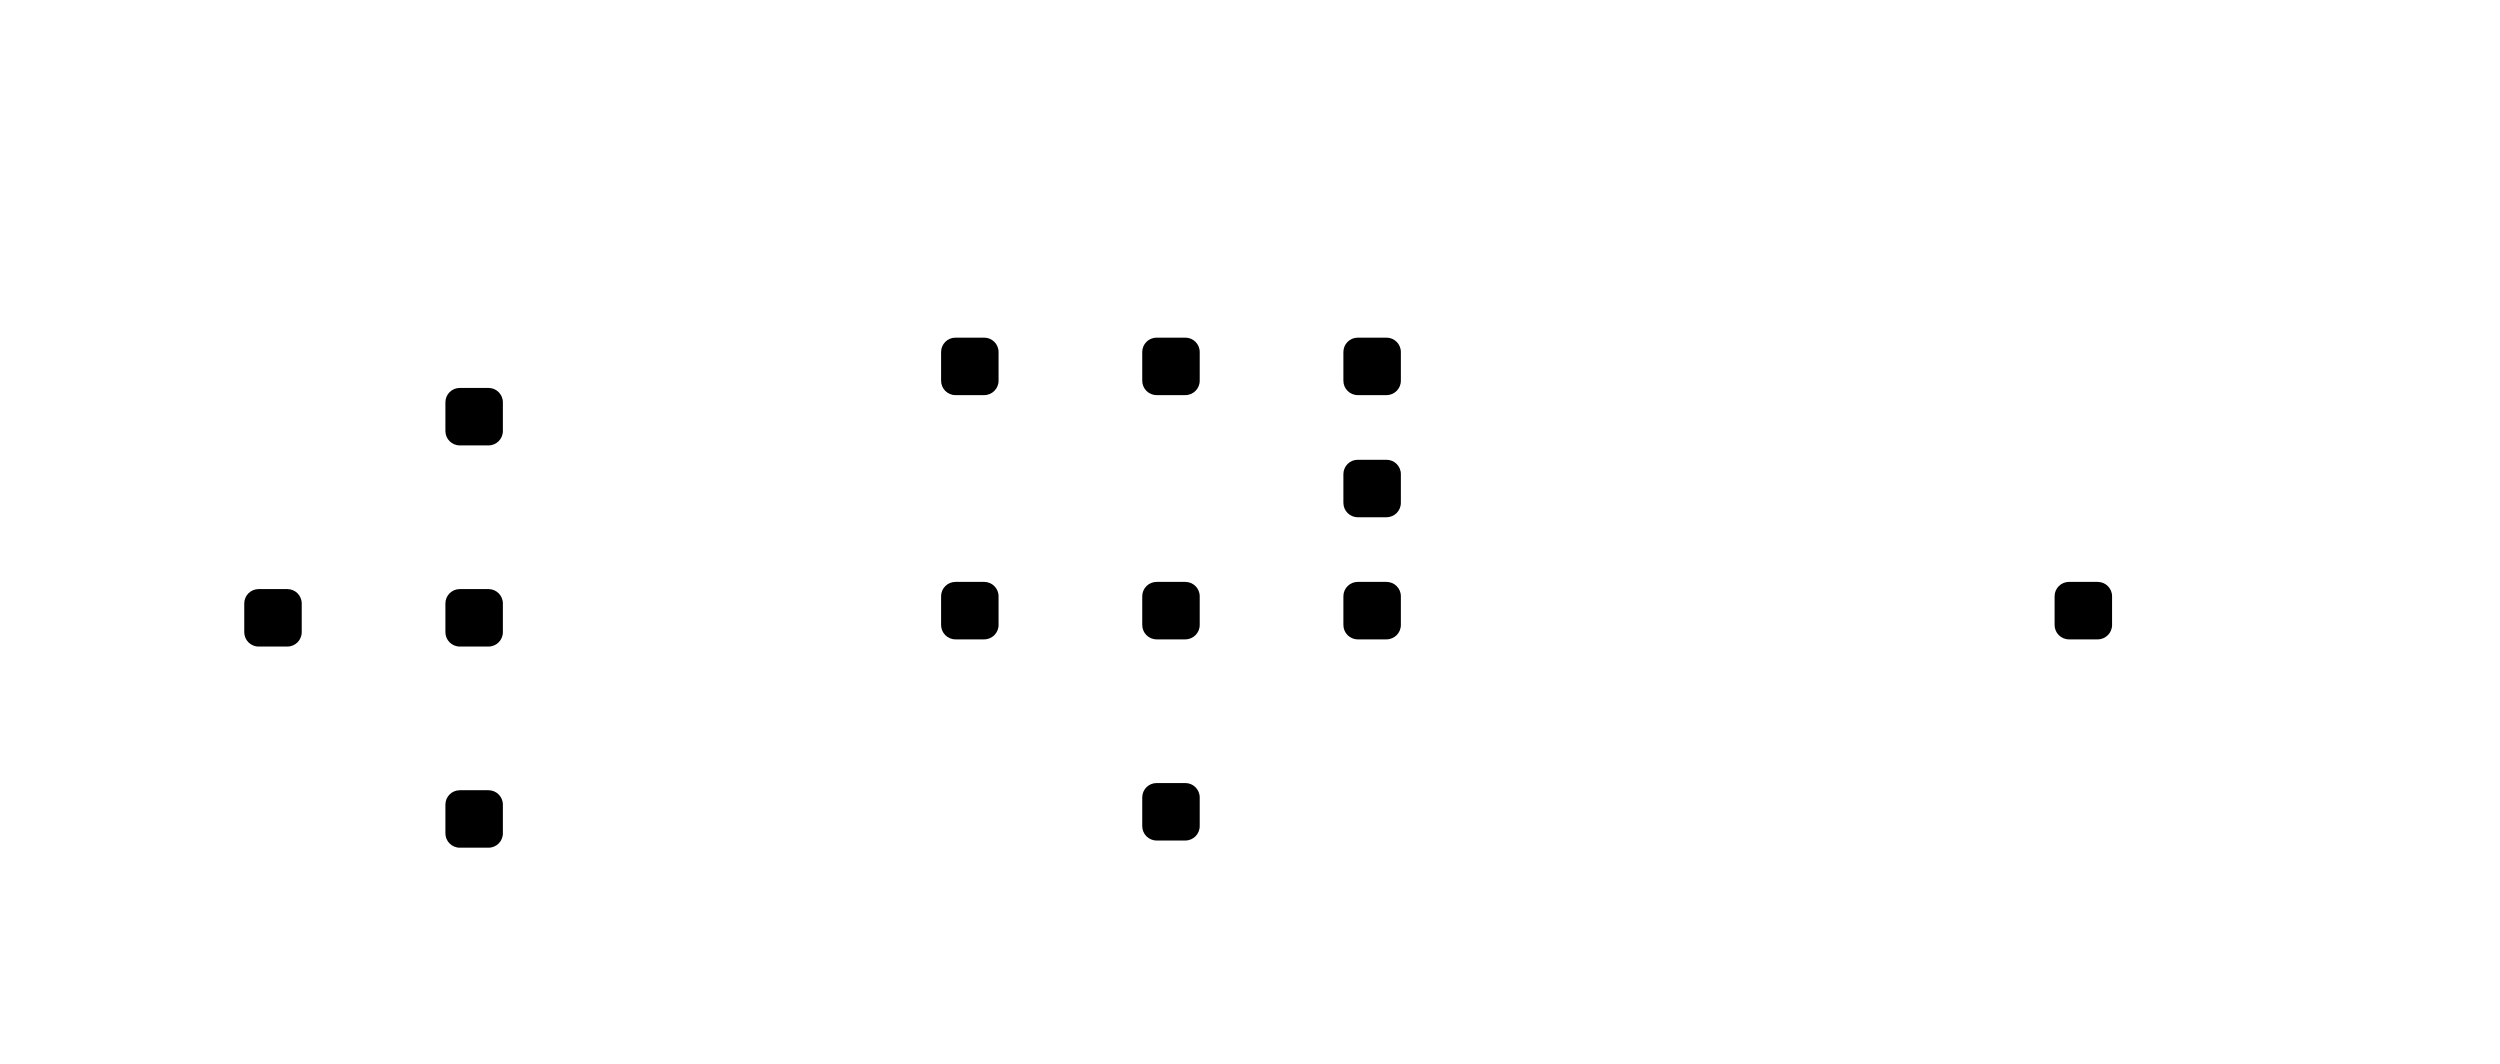
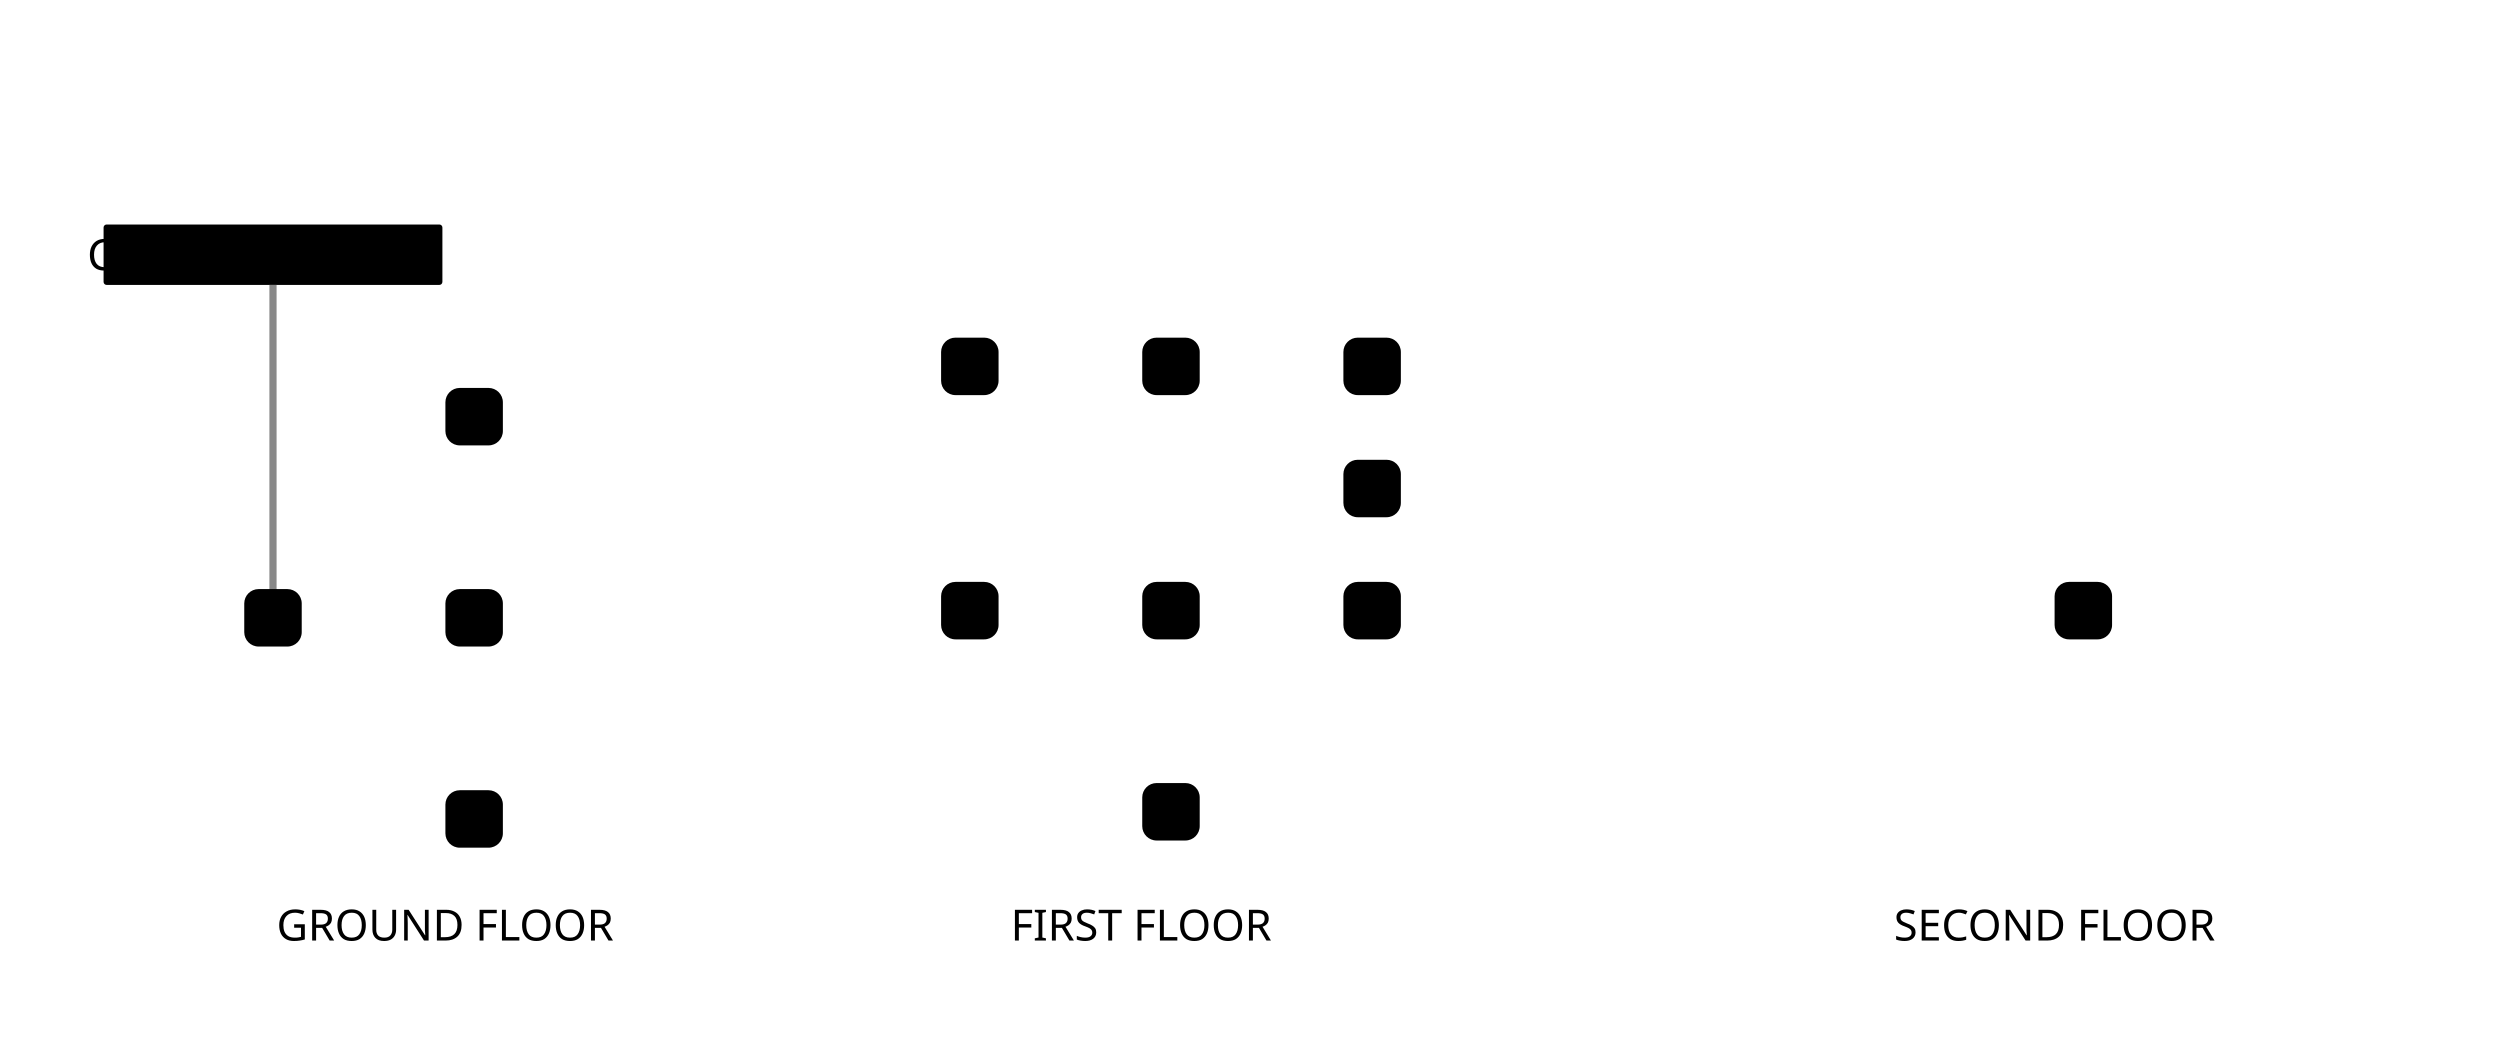
- <svg xmlns="http://www.w3.org/2000/svg" viewBox="0 0 348 148" class="map-svg" data-map-id="55">
-   <g id="layer-artwork" />
+ <svg xmlns="http://www.w3.org/2000/svg" viewBox="0 0 348 148" class="map-svg" data-map-id="55" version="1.1" id="svg4" xml:space="preserve">
+   <defs id="defs4" />
+   <style id="inkscape-font-fix">
+ text, .map-label, .map-label-muted, .map-label-accent,
+ .lib-table, .lib-gap-label, .lib-book-label,
+ .lib-row-num, .lib-book-list, .room-type-label {
+   font-family: "Noto Sans", sans-serif;
+ }
+ </style>
+   <g id="layer-artwork">
+     <text xml:space="preserve" x="65.862" y="130.927" id="text58" class="map-label-muted" text-anchor="middle" font-size="6px" style="font-family:'Noto Sans', sans-serif">
+       <tspan x="65.862" y="130.927" style="font-style:normal;font-variant:normal;font-weight:normal;font-stretch:normal;font-family:NotoSans;-inkscape-font-specification:NotoSans" id="tspan58">GROUND FLOOR</tspan>
+     </text>
+     <text xml:space="preserve" x="162.754" y="130.927" id="text5" class="map-label-muted" text-anchor="middle" font-size="6px" style="font-family:'Noto Sans', sans-serif">
+       <tspan x="162.754" y="130.927" style="font-style:normal;font-variant:normal;font-weight:normal;font-stretch:normal;font-family:NotoSans;-inkscape-font-specification:NotoSans" id="tspan4">FIRST FLOOR</tspan>
+     </text>
+     <text xml:space="preserve" x="289.892" y="130.927" id="text6" class="map-label-muted" text-anchor="middle" font-size="6px" style="font-family:'Noto Sans', sans-serif">
+       <tspan x="289.892" y="130.927" style="font-style:normal;font-variant:normal;font-weight:normal;font-stretch:normal;font-family:NotoSans;-inkscape-font-specification:NotoSans" id="tspan5">SECOND FLOOR</tspan>
+     </text>
+     <rect id="rect1" width="47.164" height="8.41" x="14.418" y="31.251" class="city-sign" ry="0.421" style="stroke-width:1" />
+     <text xml:space="preserve" x="37.958" y="37.598" id="text1-3" class="map-label" text-anchor="middle" font-size="6px" style="font-family:'Noto Sans', sans-serif">
+       <tspan x="37.958" y="37.598" style="font-style:normal;font-variant:normal;font-weight:normal;font-stretch:normal;font-family:NotoSans;-inkscape-font-specification:NotoSans" id="tspan1">CREEL SPRINGS</tspan>
+     </text>
+     <path d="M 38,39.661 38,86" id="path1" class="exit-offmap" fill="none" stroke="#888888" />
+   </g>
  <g id="layer-exits">
    <line id="edge-127d267237515f062e0687a66f4278b37a7ca4c9-38d3f230ba1311c88ad5a9611a05bcc7347b04c1" class="exit" x1="38" y1="86" x2="66" y2="86" />
    <line id="edge-0198518e2ec25f6a4688a550f39c1c94a1a48b57-38d3f230ba1311c88ad5a9611a05bcc7347b04c1" class="exit" x1="66" y1="114" x2="66" y2="86" />
    <line id="edge-38d3f230ba1311c88ad5a9611a05bcc7347b04c1-69d040d0bca3d09bac8b3faee7045359eff7211a" class="exit" x1="66" y1="86" x2="66" y2="58" />
    null
    <line id="edge-37e4b1dd62b558efdde85ca601172299e7b39187-cb35f106a7bada58f595c4715b341261b012f6b3" class="exit" x1="135" y1="51" x2="163" y2="51" />
    <line id="edge-64b0144b7d7df41be6bdab84e7da32fb0e456ce3-cb35f106a7bada58f595c4715b341261b012f6b3" class="exit" x1="163" y1="85" x2="163" y2="51" />
    <line id="edge-ad81e225b7c0db0baae4e1fdad6bfcc2b71989ee-cb35f106a7bada58f595c4715b341261b012f6b3" class="exit" x1="191" y1="51" x2="163" y2="51" />
    <line id="edge-3746178a5177134b11622cfead858782000d2f7b-ad81e225b7c0db0baae4e1fdad6bfcc2b71989ee" class="exit" x1="191" y1="68" x2="191" y2="51" />
    null
    <line id="edge-2d8788f5028e26187cfe98d24102baaa1fe0be07-64b0144b7d7df41be6bdab84e7da32fb0e456ce3" class="exit" x1="135" y1="85" x2="163" y2="85" />
    <line id="edge-4fe23fa83173cc4a248ad036c4b93fb11d45c535-64b0144b7d7df41be6bdab84e7da32fb0e456ce3" class="exit" x1="191" y1="85" x2="163" y2="85" />
    <line id="edge-64b0144b7d7df41be6bdab84e7da32fb0e456ce3-79171205802b4988e2b114b40185f90f98d1faa9" class="exit" x1="163" y1="85" x2="163" y2="113" />
  </g>
  <g id="layer-rooms">
    <rect id="room-127d267237515f062e0687a66f4278b37a7ca4c9" class="room indoor" data-label="foyer of the House of Magic" x="34" y="82" width="8" height="8" rx="2" />
    <rect id="room-38d3f230ba1311c88ad5a9611a05bcc7347b04c1" class="room indoor" data-label="corridor in the House" x="62" y="82" width="8" height="8" rx="2" />
-     <polygon class="stair-symbol" points="66,83 63.5,88 68.5,88" />
+     <polygon class="stair-symbol" points="66,83 63.5,88 68.5,88" id="polygon1" />
    <rect id="room-69d040d0bca3d09bac8b3faee7045359eff7211a" class="room indoor" data-label="kitchen of the House of Magic" x="62" y="54" width="8" height="8" rx="2" />
    <rect id="room-0198518e2ec25f6a4688a550f39c1c94a1a48b57" class="room indoor" data-label="dining hall of the House of Magic" x="62" y="110" width="8" height="8" rx="2" />
    <rect id="room-cb35f106a7bada58f595c4715b341261b012f6b3" class="room indoor" data-label="second floor of the House" x="159" y="47" width="8" height="8" rx="2" />
-     <polygon class="stair-symbol" points="163,54 160.5,49 165.5,49" />
+     <polygon class="stair-symbol" points="163,54 160.5,49 165.5,49" id="polygon2" />
    <rect id="room-37e4b1dd62b558efdde85ca601172299e7b39187" class="room indoor" data-label="wizard's study" x="131" y="47" width="8" height="8" rx="2" />
    <rect id="room-ad81e225b7c0db0baae4e1fdad6bfcc2b71989ee" class="room indoor" data-label="laboratory of sorts" x="187" y="47" width="8" height="8" rx="2" />
    <rect id="room-64b0144b7d7df41be6bdab84e7da32fb0e456ce3" class="room indoor" data-label="corridor in the House of Magic" x="159" y="81" width="8" height="8" rx="2" />
-     <polygon class="stair-symbol" points="163,82 160.5,87 165.5,87" />
+     <polygon class="stair-symbol" points="163,82 160.5,87 165.5,87" id="polygon3" />
    <rect id="room-2d8788f5028e26187cfe98d24102baaa1fe0be07" class="room indoor" data-label="bedroom of Graham Hobre" x="131" y="81" width="8" height="8" rx="2" />
    <rect id="room-79171205802b4988e2b114b40185f90f98d1faa9" class="room indoor" data-label="guest bedroom" x="159" y="109" width="8" height="8" rx="2" />
    <rect id="room-4fe23fa83173cc4a248ad036c4b93fb11d45c535" class="room indoor" data-label="bedroom of Terence" x="187" y="81" width="8" height="8" rx="2" />
    <rect id="room-276d553ba6d407530a96bf39ae3a64c0e135f2dc" class="room indoor" data-label="attic" x="286" y="81" width="8" height="8" rx="2" />
-     <polygon class="stair-symbol" points="290,88 287.5,83 292.5,83" />
+     <polygon class="stair-symbol" points="290,88 287.5,83 292.5,83" id="polygon4" />
    <rect id="room-3746178a5177134b11622cfead858782000d2f7b" class="room indoor room-access" data-label="Magic and Meddlers' Shop" x="187" y="64" width="8" height="8" rx="2" />
-     <text class="room-type-label" font-size="4.5" x="191" y="68" text-anchor="middle" dominant-baseline="central">X</text>
+     <text class="room-type-label" font-size="4.5" x="191" y="68" text-anchor="middle" dominant-baseline="central" id="text4">X</text>
  </g>
  <g id="layer-room-labels" />
  <g id="layer-labels" />
</svg>
